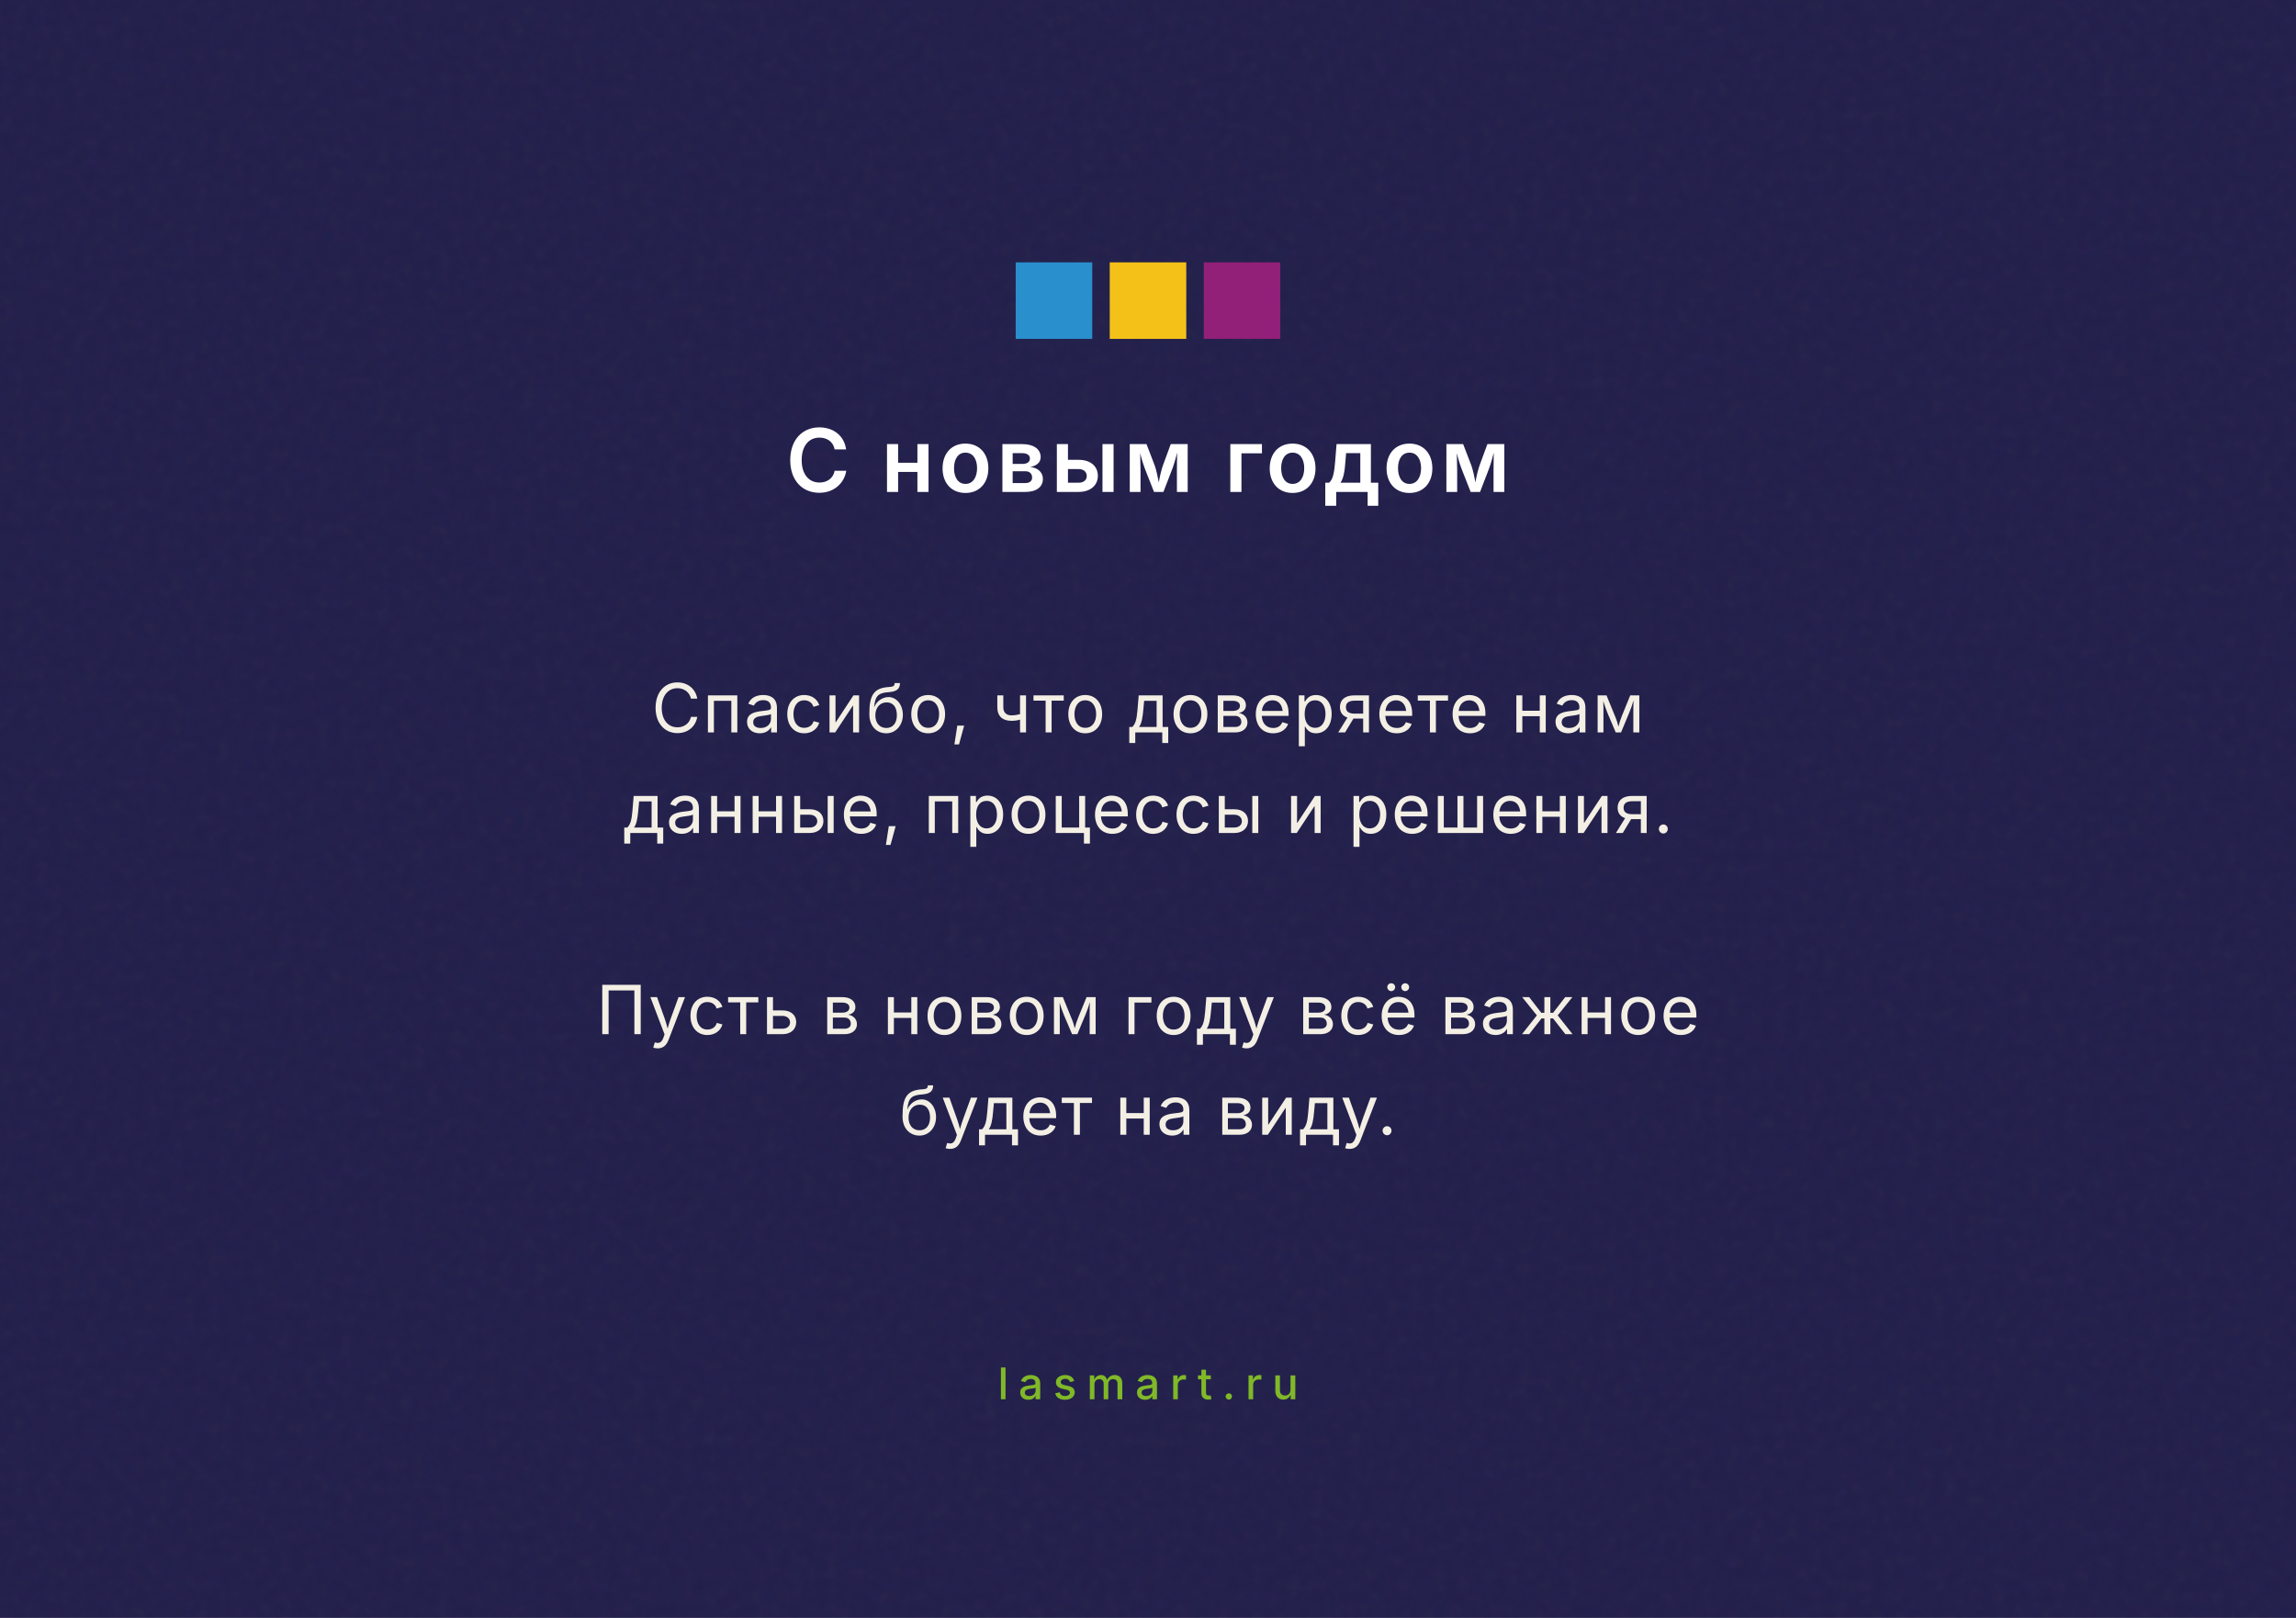
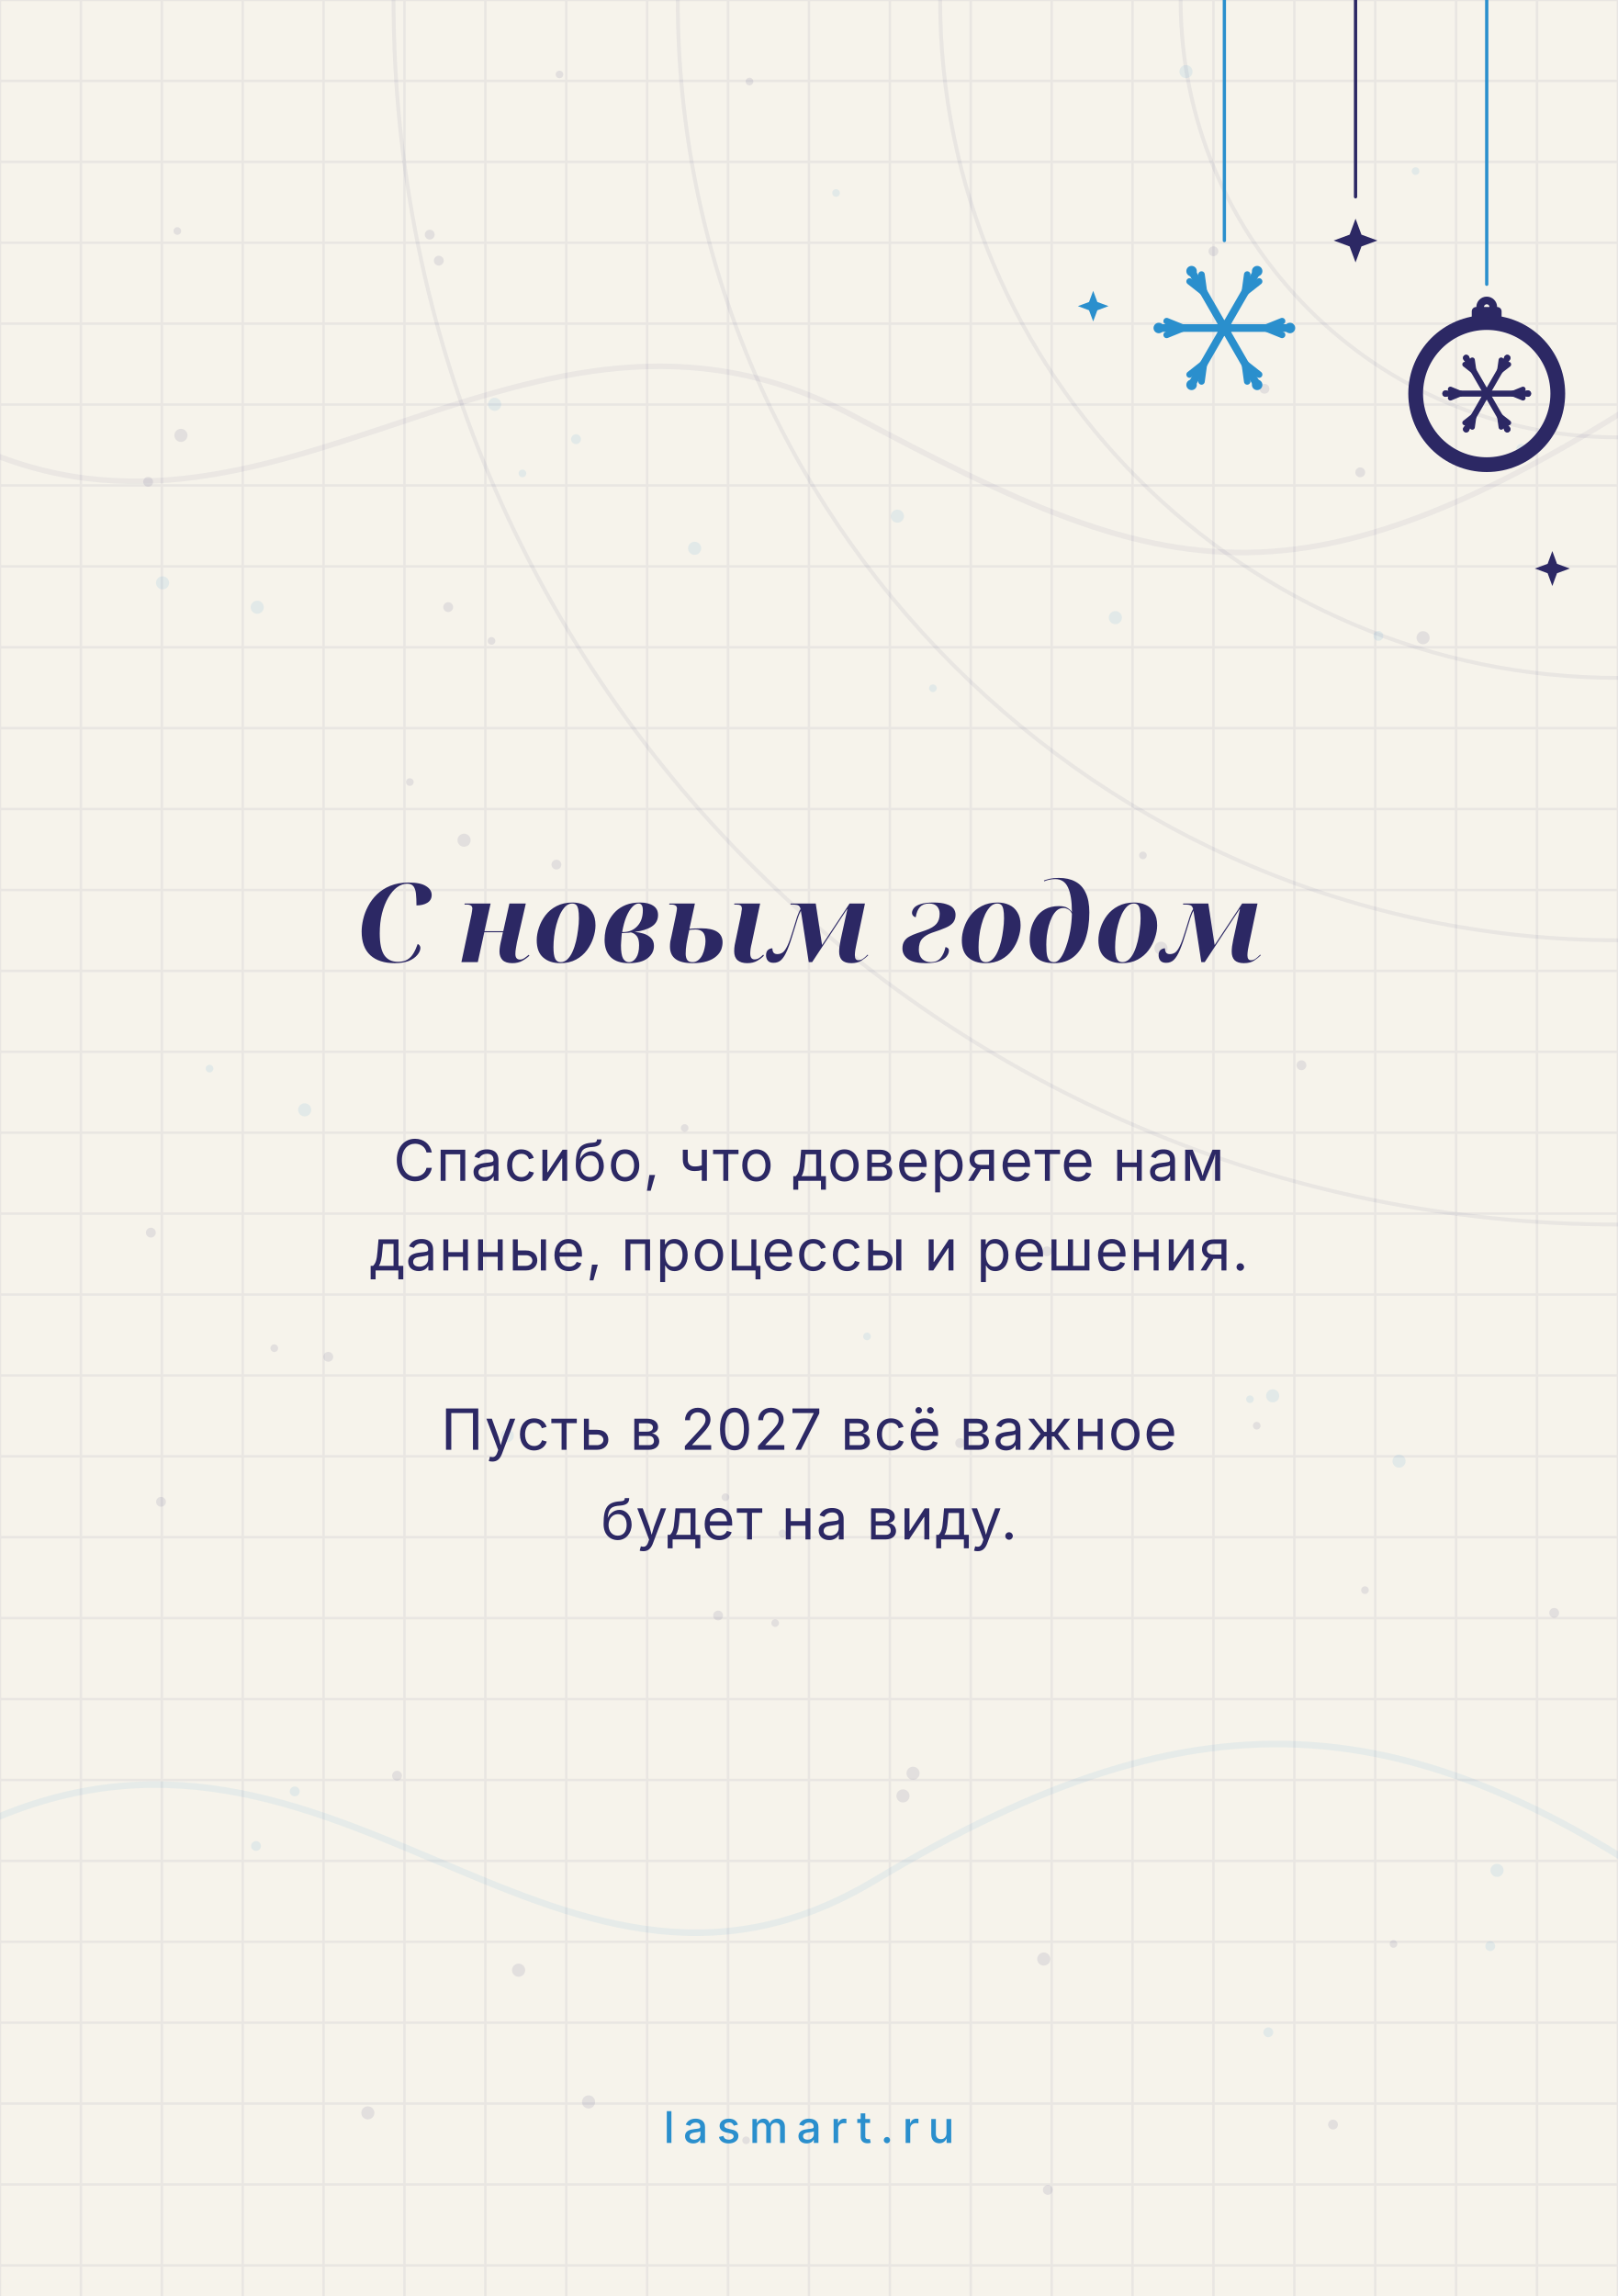
- <svg xmlns="http://www.w3.org/2000/svg" width="210.0mm" height="148.0mm" viewBox="0 0 210.0 148.0">
-   <defs>
-     <filter id="night" x="-5%" y="-5%" width="110%" height="110%">
-       <feTurbulence type="fractalNoise" baseFrequency="0.9" numOctaves="2" result="n" />
-       <feColorMatrix type="matrix" values="1 0 0 0 0  0 1 0 0 0  0 0 1 0 0  0 0 0 0.10 0" in="n" />
-     </filter>
-   </defs>
-   <rect width="210.0" height="148.0" fill="#211E4A" />
-   <rect width="210.0" height="148.0" filter="url(#night)" opacity="0.4" />
-   <rect x="92.900" y="24.000" width="7.000" height="7.000" fill="#2A8FCD" />
-   <rect x="101.500" y="24.000" width="7.000" height="7.000" fill="#F4C119" />
-   <rect x="110.100" y="24.000" width="7.000" height="7.000" fill="#921F78" />
-   <text x="105.000" y="45.000" fill="#FFFFFF" font-family="Inter" font-size="8.000" font-weight="600" text-anchor="middle" letter-spacing="0.400">С новым годом</text>
-   <text x="105.000" y="67.000" fill="#F3EFE4" font-family="Inter" font-size="6.200" font-weight="400" text-anchor="middle" letter-spacing="0.150">Спасибо, что доверяете нам</text>
-   <text x="105.000" y="76.200" fill="#F3EFE4" font-family="Inter" font-size="6.200" font-weight="400" text-anchor="middle" letter-spacing="0.150">данные, процессы и решения.</text>
-   <text x="105.000" y="94.600" fill="#F3EFE4" font-family="Inter" font-size="6.200" font-weight="400" text-anchor="middle" letter-spacing="0.150">Пусть в новом году всё важное</text>
-   <text x="105.000" y="103.800" fill="#F3EFE4" font-family="Inter" font-size="6.200" font-weight="400" text-anchor="middle" letter-spacing="0.150">будет на виду.</text>
-   <text x="105.000" y="128.000" fill="#80B828" font-family="Inter" font-size="4.000" font-weight="500" text-anchor="middle" letter-spacing="0.900">lasmart.ru</text>
+ <svg xmlns="http://www.w3.org/2000/svg" width="148.0mm" height="210.0mm" viewBox="0 0 148.0 210.0">
+   <rect width="148.0" height="210.0" fill="#F6F3EB" />
+   <g opacity="0.07" stroke="#2C2864" stroke-width="0.22">
+     <line x1="0.00" y1="0" x2="0.00" y2="210.0" />
+     <line x1="7.40" y1="0" x2="7.40" y2="210.0" />
+     <line x1="14.80" y1="0" x2="14.80" y2="210.0" />
+     <line x1="22.20" y1="0" x2="22.20" y2="210.0" />
+     <line x1="29.60" y1="0" x2="29.60" y2="210.0" />
+     <line x1="37.00" y1="0" x2="37.00" y2="210.0" />
+     <line x1="44.40" y1="0" x2="44.40" y2="210.0" />
+     <line x1="51.80" y1="0" x2="51.80" y2="210.0" />
+     <line x1="59.20" y1="0" x2="59.20" y2="210.0" />
+     <line x1="66.60" y1="0" x2="66.60" y2="210.0" />
+     <line x1="74.00" y1="0" x2="74.00" y2="210.0" />
+     <line x1="81.40" y1="0" x2="81.40" y2="210.0" />
+     <line x1="88.80" y1="0" x2="88.80" y2="210.0" />
+     <line x1="96.20" y1="0" x2="96.20" y2="210.0" />
+     <line x1="103.60" y1="0" x2="103.60" y2="210.0" />
+     <line x1="111.00" y1="0" x2="111.00" y2="210.0" />
+     <line x1="118.40" y1="0" x2="118.40" y2="210.0" />
+     <line x1="125.80" y1="0" x2="125.80" y2="210.0" />
+     <line x1="133.20" y1="0" x2="133.20" y2="210.0" />
+     <line x1="140.60" y1="0" x2="140.60" y2="210.0" />
+     <line x1="148.00" y1="0" x2="148.00" y2="210.0" />
+     <line x1="155.40" y1="0" x2="155.40" y2="210.0" />
+     <line x1="0" y1="0.00" x2="148.0" y2="0.00" />
+     <line x1="0" y1="7.40" x2="148.0" y2="7.40" />
+     <line x1="0" y1="14.80" x2="148.0" y2="14.80" />
+     <line x1="0" y1="22.20" x2="148.0" y2="22.20" />
+     <line x1="0" y1="29.60" x2="148.0" y2="29.60" />
+     <line x1="0" y1="37.00" x2="148.0" y2="37.00" />
+     <line x1="0" y1="44.40" x2="148.0" y2="44.40" />
+     <line x1="0" y1="51.80" x2="148.0" y2="51.80" />
+     <line x1="0" y1="59.20" x2="148.0" y2="59.20" />
+     <line x1="0" y1="66.60" x2="148.0" y2="66.60" />
+     <line x1="0" y1="74.00" x2="148.0" y2="74.00" />
+     <line x1="0" y1="81.40" x2="148.0" y2="81.40" />
+     <line x1="0" y1="88.80" x2="148.0" y2="88.80" />
+     <line x1="0" y1="96.20" x2="148.0" y2="96.20" />
+     <line x1="0" y1="103.60" x2="148.0" y2="103.60" />
+     <line x1="0" y1="111.00" x2="148.0" y2="111.00" />
+     <line x1="0" y1="118.40" x2="148.0" y2="118.40" />
+     <line x1="0" y1="125.80" x2="148.0" y2="125.80" />
+     <line x1="0" y1="133.20" x2="148.0" y2="133.20" />
+     <line x1="0" y1="140.60" x2="148.0" y2="140.60" />
+     <line x1="0" y1="148.00" x2="148.0" y2="148.00" />
+     <line x1="0" y1="155.40" x2="148.0" y2="155.40" />
+     <line x1="0" y1="162.80" x2="148.0" y2="162.80" />
+     <line x1="0" y1="170.20" x2="148.0" y2="170.20" />
+     <line x1="0" y1="177.60" x2="148.0" y2="177.60" />
+     <line x1="0" y1="185.00" x2="148.0" y2="185.00" />
+     <line x1="0" y1="192.40" x2="148.0" y2="192.40" />
+     <line x1="0" y1="199.80" x2="148.0" y2="199.80" />
+     <line x1="0" y1="207.20" x2="148.0" y2="207.20" />
+     <line x1="0" y1="214.60" x2="148.0" y2="214.60" />
+   </g>
+   <g fill="none" stroke="#2C2864" stroke-width="0.35" opacity="0.07">
+     <circle cx="148" cy="0" r="40" />
+     <circle cx="148" cy="0" r="62" />
+     <circle cx="148" cy="0" r="86" />
+     <circle cx="148" cy="0" r="112" />
+   </g>
+   <path d="M -4 168 C 30 150, 50 190, 80 172 S 130 155, 160 178" fill="none" stroke="#2A8FCD" stroke-width="0.6" opacity="0.08" />
+   <path d="M -4 40 C 25 55, 48 22, 78 38 S 120 58, 160 30" fill="none" stroke="#2C2864" stroke-width="0.5" opacity="0.06" />
+   <g>
+     <circle cx="19.17" cy="97.74" r="0.35" fill="#2A8FCD" opacity="0.10" />
+     <circle cx="114.96" cy="130.40" r="0.35" fill="#2C2864" opacity="0.10" />
+     <circle cx="52.69" cy="40.17" r="0.45" fill="#2A8FCD" opacity="0.10" />
+     <circle cx="14.73" cy="137.36" r="0.45" fill="#2C2864" opacity="0.10" />
+     <circle cx="136.94" cy="171.07" r="0.6" fill="#2A8FCD" opacity="0.10" />
+     <circle cx="63.54" cy="50.15" r="0.6" fill="#2A8FCD" opacity="0.10" />
+     <circle cx="121.94" cy="194.32" r="0.45" fill="#2C2864" opacity="0.10" />
+     <circle cx="26.96" cy="163.85" r="0.45" fill="#2A8FCD" opacity="0.10" />
+     <circle cx="114.34" cy="127.98" r="0.35" fill="#2A8FCD" opacity="0.10" />
+     <circle cx="127.47" cy="177.80" r="0.35" fill="#2C2864" opacity="0.10" />
+     <circle cx="40.14" cy="23.84" r="0.45" fill="#2C2864" opacity="0.10" />
+     <circle cx="16.55" cy="39.82" r="0.6" fill="#2C2864" opacity="0.10" />
+     <circle cx="116.42" cy="127.67" r="0.6" fill="#2A8FCD" opacity="0.10" />
+     <circle cx="62.63" cy="103.17" r="0.35" fill="#2C2864" opacity="0.10" />
+     <circle cx="46.41" cy="131.31" r="0.6" fill="#2A8FCD" opacity="0.10" />
+     <circle cx="79.31" cy="122.23" r="0.35" fill="#2A8FCD" opacity="0.10" />
+     <circle cx="51.18" cy="6.81" r="0.35" fill="#2C2864" opacity="0.10" />
+     <circle cx="50.90" cy="79.08" r="0.45" fill="#2C2864" opacity="0.10" />
+     <circle cx="119.05" cy="97.43" r="0.45" fill="#2C2864" opacity="0.10" />
+     <circle cx="130.18" cy="58.33" r="0.6" fill="#2C2864" opacity="0.10" />
+     <circle cx="102.03" cy="56.49" r="0.6" fill="#2A8FCD" opacity="0.10" />
+     <circle cx="82.09" cy="47.21" r="0.6" fill="#2A8FCD" opacity="0.10" />
+     <circle cx="36.32" cy="162.41" r="0.45" fill="#2C2864" opacity="0.10" />
+     <circle cx="23.53" cy="55.54" r="0.6" fill="#2A8FCD" opacity="0.10" />
+     <circle cx="142.17" cy="147.52" r="0.45" fill="#2C2864" opacity="0.10" />
+     <circle cx="53.84" cy="192.25" r="0.6" fill="#2C2864" opacity="0.10" />
+     <circle cx="95.48" cy="179.18" r="0.6" fill="#2C2864" opacity="0.10" />
+     <circle cx="23.42" cy="168.84" r="0.45" fill="#2A8FCD" opacity="0.10" />
+     <circle cx="25.09" cy="123.31" r="0.35" fill="#2C2864" opacity="0.10" />
+     <circle cx="124.43" cy="43.20" r="0.45" fill="#2C2864" opacity="0.10" />
+     <circle cx="44.96" cy="58.62" r="0.35" fill="#2C2864" opacity="0.10" />
+     <circle cx="39.31" cy="21.46" r="0.45" fill="#2C2864" opacity="0.10" />
+     <circle cx="108.49" cy="6.55" r="0.6" fill="#2A8FCD" opacity="0.10" />
+     <circle cx="47.44" cy="180.20" r="0.6" fill="#2C2864" opacity="0.10" />
+     <circle cx="95.77" cy="114.45" r="0.45" fill="#2C2864" opacity="0.10" />
+     <circle cx="13.55" cy="44.07" r="0.45" fill="#2C2864" opacity="0.10" />
+     <circle cx="47.79" cy="43.30" r="0.35" fill="#2A8FCD" opacity="0.10" />
+     <circle cx="95.85" cy="200.30" r="0.45" fill="#2C2864" opacity="0.10" />
+     <circle cx="124.86" cy="145.44" r="0.35" fill="#2C2864" opacity="0.10" />
+     <circle cx="65.69" cy="147.76" r="0.45" fill="#2C2864" opacity="0.10" />
+     <circle cx="111.00" cy="22.98" r="0.45" fill="#2C2864" opacity="0.10" />
+     <circle cx="37.49" cy="71.53" r="0.35" fill="#2C2864" opacity="0.10" />
+     <circle cx="83.52" cy="162.19" r="0.6" fill="#2C2864" opacity="0.10" />
+     <circle cx="14.87" cy="53.31" r="0.6" fill="#2A8FCD" opacity="0.10" />
+     <circle cx="136.32" cy="178.00" r="0.45" fill="#2A8FCD" opacity="0.10" />
+     <circle cx="27.87" cy="101.51" r="0.6" fill="#2A8FCD" opacity="0.10" />
+     <circle cx="33.65" cy="193.25" r="0.6" fill="#2C2864" opacity="0.10" />
+     <circle cx="76.48" cy="17.65" r="0.35" fill="#2A8FCD" opacity="0.10" />
+     <circle cx="68.56" cy="7.46" r="0.35" fill="#2C2864" opacity="0.10" />
+     <circle cx="85.34" cy="62.95" r="0.35" fill="#2A8FCD" opacity="0.10" />
+     <circle cx="127.98" cy="133.64" r="0.6" fill="#2A8FCD" opacity="0.10" />
+     <circle cx="41.00" cy="55.53" r="0.45" fill="#2C2864" opacity="0.10" />
+     <circle cx="126.09" cy="58.16" r="0.45" fill="#2A8FCD" opacity="0.10" />
+     <circle cx="45.25" cy="36.98" r="0.6" fill="#2A8FCD" opacity="0.10" />
+     <circle cx="129.49" cy="15.65" r="0.35" fill="#2A8FCD" opacity="0.10" />
+     <circle cx="82.60" cy="164.26" r="0.6" fill="#2C2864" opacity="0.10" />
+     <circle cx="115.67" cy="35.56" r="0.45" fill="#2C2864" opacity="0.10" />
+     <circle cx="70.91" cy="148.45" r="0.35" fill="#2C2864" opacity="0.10" />
+     <circle cx="139.16" cy="41.04" r="0.45" fill="#2A8FCD" opacity="0.10" />
+     <circle cx="104.55" cy="78.24" r="0.35" fill="#2C2864" opacity="0.10" />
+     <circle cx="68.25" cy="195.76" r="0.35" fill="#2C2864" opacity="0.10" />
+     <circle cx="106.20" cy="86.73" r="0.6" fill="#2C2864" opacity="0.10" />
+     <circle cx="87.83" cy="131.99" r="0.45" fill="#2C2864" opacity="0.10" />
+     <circle cx="42.45" cy="76.85" r="0.6" fill="#2C2864" opacity="0.10" />
+     <circle cx="16.22" cy="21.13" r="0.35" fill="#2C2864" opacity="0.10" />
+     <circle cx="66.36" cy="136.94" r="0.35" fill="#2C2864" opacity="0.10" />
+     <circle cx="71.58" cy="140.25" r="0.35" fill="#2C2864" opacity="0.10" />
+     <circle cx="30.03" cy="124.10" r="0.45" fill="#2C2864" opacity="0.10" />
+     <circle cx="116.02" cy="185.88" r="0.45" fill="#2A8FCD" opacity="0.10" />
+     <circle cx="13.80" cy="112.74" r="0.45" fill="#2C2864" opacity="0.10" />
+   </g>
+   <line x1="112.00" y1="0" x2="112.00" y2="22.00" stroke="#2A8FCD" stroke-width="0.3" stroke-linecap="round" />
+   <line x1="124.00" y1="0" x2="124.00" y2="18.00" stroke="#2C2864" stroke-width="0.3" stroke-linecap="round" />
+   <line x1="136.00" y1="0" x2="136.00" y2="26.00" stroke="#2A8FCD" stroke-width="0.3" stroke-linecap="round" />
+   <circle cx="112.00" cy="30.00" r="0.72" fill="#2A8FCD" />
+   <line x1="112.00" y1="30.00" x2="118.00" y2="30.00" stroke="#2A8FCD" stroke-width="0.7" stroke-linecap="round" />
+   <line x1="117.28" y1="30.63" x2="115.72" y2="30.00" stroke="#2A8FCD" stroke-width="0.595" stroke-linecap="round" />
+   <line x1="117.28" y1="29.37" x2="115.72" y2="30.00" stroke="#2A8FCD" stroke-width="0.595" stroke-linecap="round" />
+   <circle cx="118.00" cy="30.00" r="0.48" fill="#2A8FCD" />
+   <line x1="112.00" y1="30.00" x2="115.00" y2="35.20" stroke="#2A8FCD" stroke-width="0.7" stroke-linecap="round" />
+   <line x1="114.09" y1="34.89" x2="113.86" y2="33.22" stroke="#2A8FCD" stroke-width="0.595" stroke-linecap="round" />
+   <line x1="115.18" y1="34.26" x2="113.86" y2="33.22" stroke="#2A8FCD" stroke-width="0.595" stroke-linecap="round" />
+   <circle cx="115.00" cy="35.20" r="0.48" fill="#2A8FCD" />
+   <line x1="112.00" y1="30.00" x2="109.00" y2="35.20" stroke="#2A8FCD" stroke-width="0.7" stroke-linecap="round" />
+   <line x1="108.82" y1="34.26" x2="110.14" y2="33.22" stroke="#2A8FCD" stroke-width="0.595" stroke-linecap="round" />
+   <line x1="109.91" y1="34.89" x2="110.14" y2="33.22" stroke="#2A8FCD" stroke-width="0.595" stroke-linecap="round" />
+   <circle cx="109.00" cy="35.20" r="0.48" fill="#2A8FCD" />
+   <line x1="112.00" y1="30.00" x2="106.00" y2="30.00" stroke="#2A8FCD" stroke-width="0.7" stroke-linecap="round" />
+   <line x1="106.72" y1="29.37" x2="108.28" y2="30.00" stroke="#2A8FCD" stroke-width="0.595" stroke-linecap="round" />
+   <line x1="106.72" y1="30.63" x2="108.28" y2="30.00" stroke="#2A8FCD" stroke-width="0.595" stroke-linecap="round" />
+   <circle cx="106.00" cy="30.00" r="0.48" fill="#2A8FCD" />
+   <line x1="112.00" y1="30.00" x2="109.00" y2="24.80" stroke="#2A8FCD" stroke-width="0.7" stroke-linecap="round" />
+   <line x1="109.91" y1="25.11" x2="110.14" y2="26.78" stroke="#2A8FCD" stroke-width="0.595" stroke-linecap="round" />
+   <line x1="108.82" y1="25.74" x2="110.14" y2="26.78" stroke="#2A8FCD" stroke-width="0.595" stroke-linecap="round" />
+   <circle cx="109.00" cy="24.80" r="0.48" fill="#2A8FCD" />
+   <line x1="112.00" y1="30.00" x2="115.00" y2="24.80" stroke="#2A8FCD" stroke-width="0.7" stroke-linecap="round" />
+   <line x1="115.18" y1="25.74" x2="113.86" y2="26.78" stroke="#2A8FCD" stroke-width="0.595" stroke-linecap="round" />
+   <line x1="114.09" y1="25.11" x2="113.86" y2="26.78" stroke="#2A8FCD" stroke-width="0.595" stroke-linecap="round" />
+   <circle cx="115.00" cy="24.80" r="0.48" fill="#2A8FCD" />
+   <polygon points="124.00,20.00 124.54,21.46 126.00,22.00 124.54,22.54 124.00,24.00 123.46,22.54 122.00,22.00 123.46,21.46" fill="#2C2864" />
+   <circle cx="136.00" cy="36.00" r="6.50" fill="none" stroke="#2C2864" stroke-width="1.35" />
+   <rect x="134.63" y="28.08" width="2.73" height="1.82" rx="0.4" fill="#2C2864" />
+   <circle cx="136.00" cy="28.08" r="0.60" fill="none" stroke="#2C2864" stroke-width="0.7" />
+   <circle cx="136.00" cy="36.00" r="0.45" fill="#2C2864" />
+   <line x1="136.00" y1="36.00" x2="139.77" y2="36.00" stroke="#2C2864" stroke-width="0.55" stroke-linecap="round" />
+   <line x1="139.32" y1="36.40" x2="138.34" y2="36.00" stroke="#2C2864" stroke-width="0.468" stroke-linecap="round" />
+   <line x1="139.32" y1="35.60" x2="138.34" y2="36.00" stroke="#2C2864" stroke-width="0.468" stroke-linecap="round" />
+   <circle cx="139.77" cy="36.00" r="0.30" fill="#2C2864" />
+   <line x1="136.00" y1="36.00" x2="137.88" y2="39.26" stroke="#2C2864" stroke-width="0.55" stroke-linecap="round" />
+   <line x1="137.32" y1="39.07" x2="137.17" y2="38.02" stroke="#2C2864" stroke-width="0.468" stroke-linecap="round" />
+   <line x1="138.00" y1="38.67" x2="137.17" y2="38.02" stroke="#2C2864" stroke-width="0.468" stroke-linecap="round" />
+   <circle cx="137.88" cy="39.26" r="0.30" fill="#2C2864" />
+   <line x1="136.00" y1="36.00" x2="134.12" y2="39.26" stroke="#2C2864" stroke-width="0.55" stroke-linecap="round" />
+   <line x1="134.00" y1="38.67" x2="134.83" y2="38.02" stroke="#2C2864" stroke-width="0.468" stroke-linecap="round" />
+   <line x1="134.68" y1="39.07" x2="134.83" y2="38.02" stroke="#2C2864" stroke-width="0.468" stroke-linecap="round" />
+   <circle cx="134.12" cy="39.26" r="0.30" fill="#2C2864" />
+   <line x1="136.00" y1="36.00" x2="132.23" y2="36.00" stroke="#2C2864" stroke-width="0.55" stroke-linecap="round" />
+   <line x1="132.68" y1="35.60" x2="133.66" y2="36.00" stroke="#2C2864" stroke-width="0.468" stroke-linecap="round" />
+   <line x1="132.68" y1="36.40" x2="133.66" y2="36.00" stroke="#2C2864" stroke-width="0.468" stroke-linecap="round" />
+   <circle cx="132.23" cy="36.00" r="0.30" fill="#2C2864" />
+   <line x1="136.00" y1="36.00" x2="134.12" y2="32.74" stroke="#2C2864" stroke-width="0.55" stroke-linecap="round" />
+   <line x1="134.68" y1="32.93" x2="134.83" y2="33.98" stroke="#2C2864" stroke-width="0.468" stroke-linecap="round" />
+   <line x1="134.00" y1="33.33" x2="134.83" y2="33.98" stroke="#2C2864" stroke-width="0.468" stroke-linecap="round" />
+   <circle cx="134.12" cy="32.74" r="0.30" fill="#2C2864" />
+   <line x1="136.00" y1="36.00" x2="137.88" y2="32.74" stroke="#2C2864" stroke-width="0.55" stroke-linecap="round" />
+   <line x1="138.00" y1="33.33" x2="137.17" y2="33.98" stroke="#2C2864" stroke-width="0.468" stroke-linecap="round" />
+   <line x1="137.32" y1="32.93" x2="137.17" y2="33.98" stroke="#2C2864" stroke-width="0.468" stroke-linecap="round" />
+   <circle cx="137.88" cy="32.74" r="0.30" fill="#2C2864" />
+   <polygon points="100.00,26.60 100.38,27.62 101.40,28.00 100.38,28.38 100.00,29.40 99.62,28.38 98.60,28.00 99.62,27.62" fill="#2A8FCD" />
+   <polygon points="142.00,50.40 142.43,51.57 143.60,52.00 142.43,52.43 142.00,53.60 141.57,52.43 140.40,52.00 141.57,51.57" fill="#2C2864" />
+   <text x="74.000" y="88.000" fill="#2C2864" font-family="Noto Serif Display" font-size="10.000" font-weight="700" text-anchor="middle" letter-spacing="0.100" font-style="italic">С новым годом</text>
+   <text x="74.000" y="108.000" fill="#2C2864" font-family="Inter" font-size="5.200" font-weight="400" text-anchor="middle" letter-spacing="0.120">Спасибо, что доверяете нам</text>
+   <text x="74.000" y="116.200" fill="#2C2864" font-family="Inter" font-size="5.200" font-weight="400" text-anchor="middle" letter-spacing="0.120">данные, процессы и решения.</text>
+   <text x="74.000" y="132.600" fill="#2C2864" font-family="Inter" font-size="5.200" font-weight="400" text-anchor="middle" letter-spacing="0.120">Пусть в 2027 всё важное</text>
+   <text x="74.000" y="140.800" fill="#2C2864" font-family="Inter" font-size="5.200" font-weight="400" text-anchor="middle" letter-spacing="0.120">будет на виду.</text>
+   <text x="74.000" y="196.000" fill="#2A8FCD" font-family="Inter" font-size="4.000" font-weight="500" text-anchor="middle" letter-spacing="0.800">lasmart.ru</text>
</svg>
